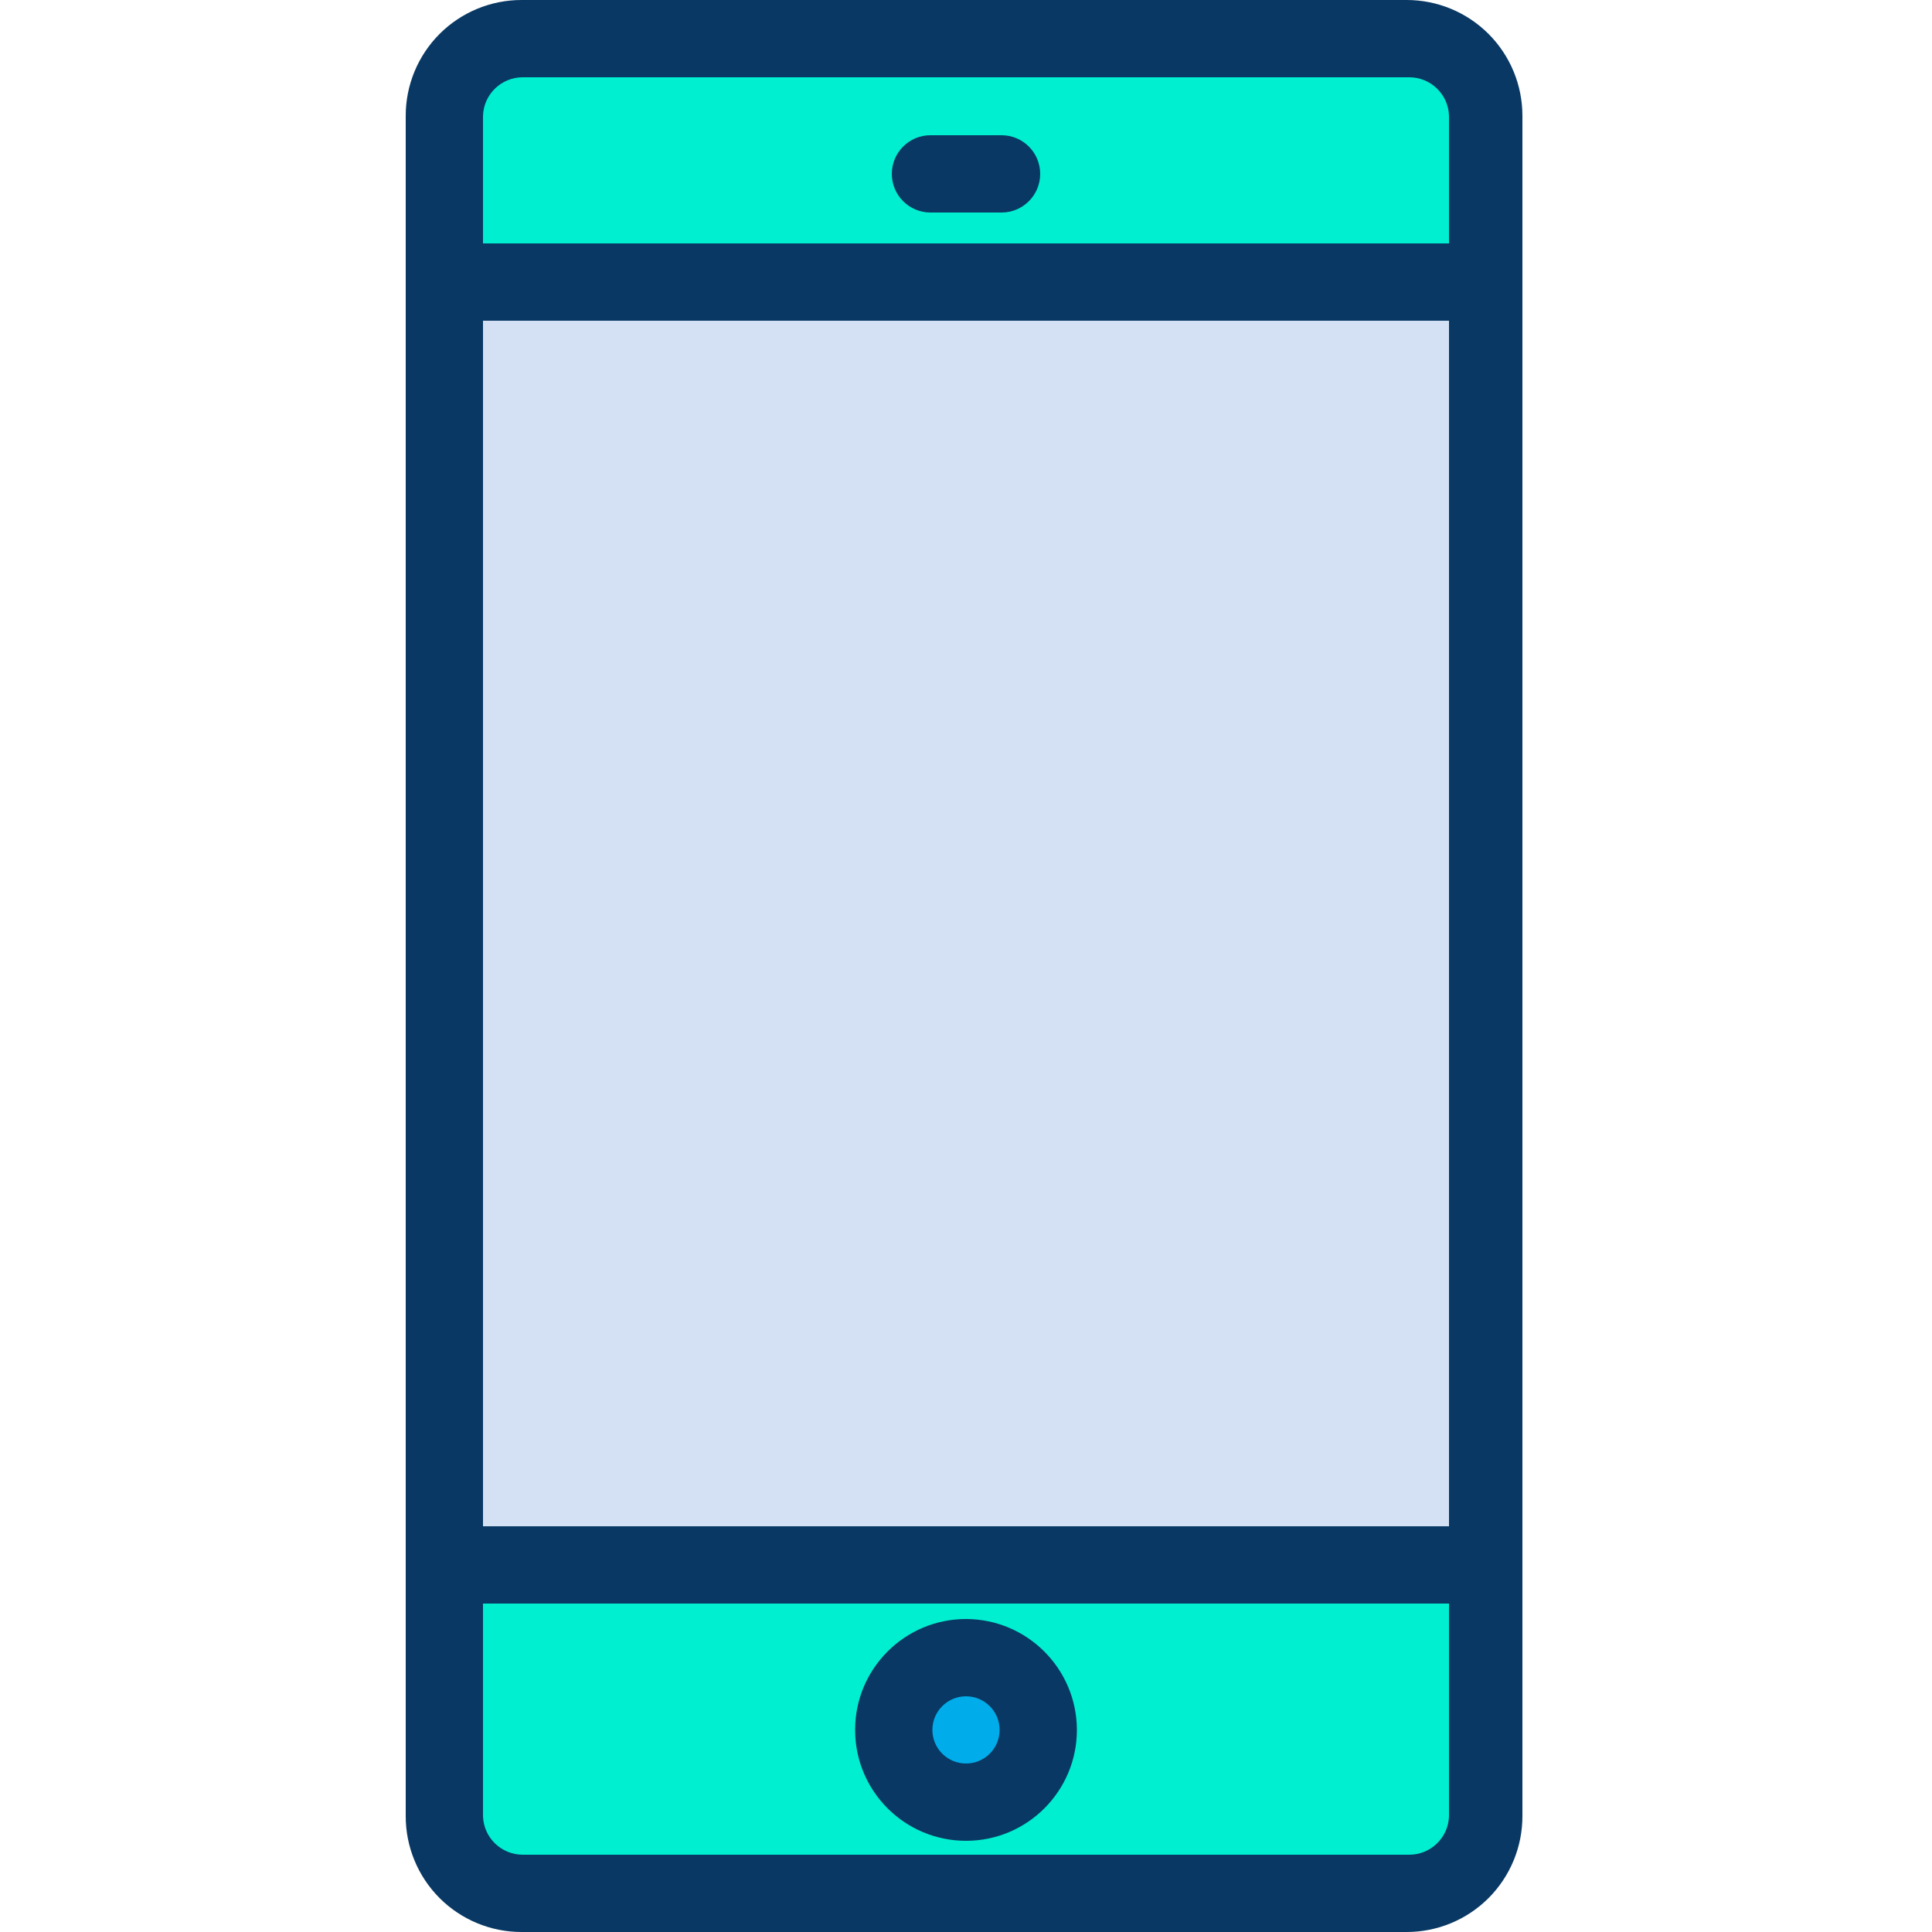
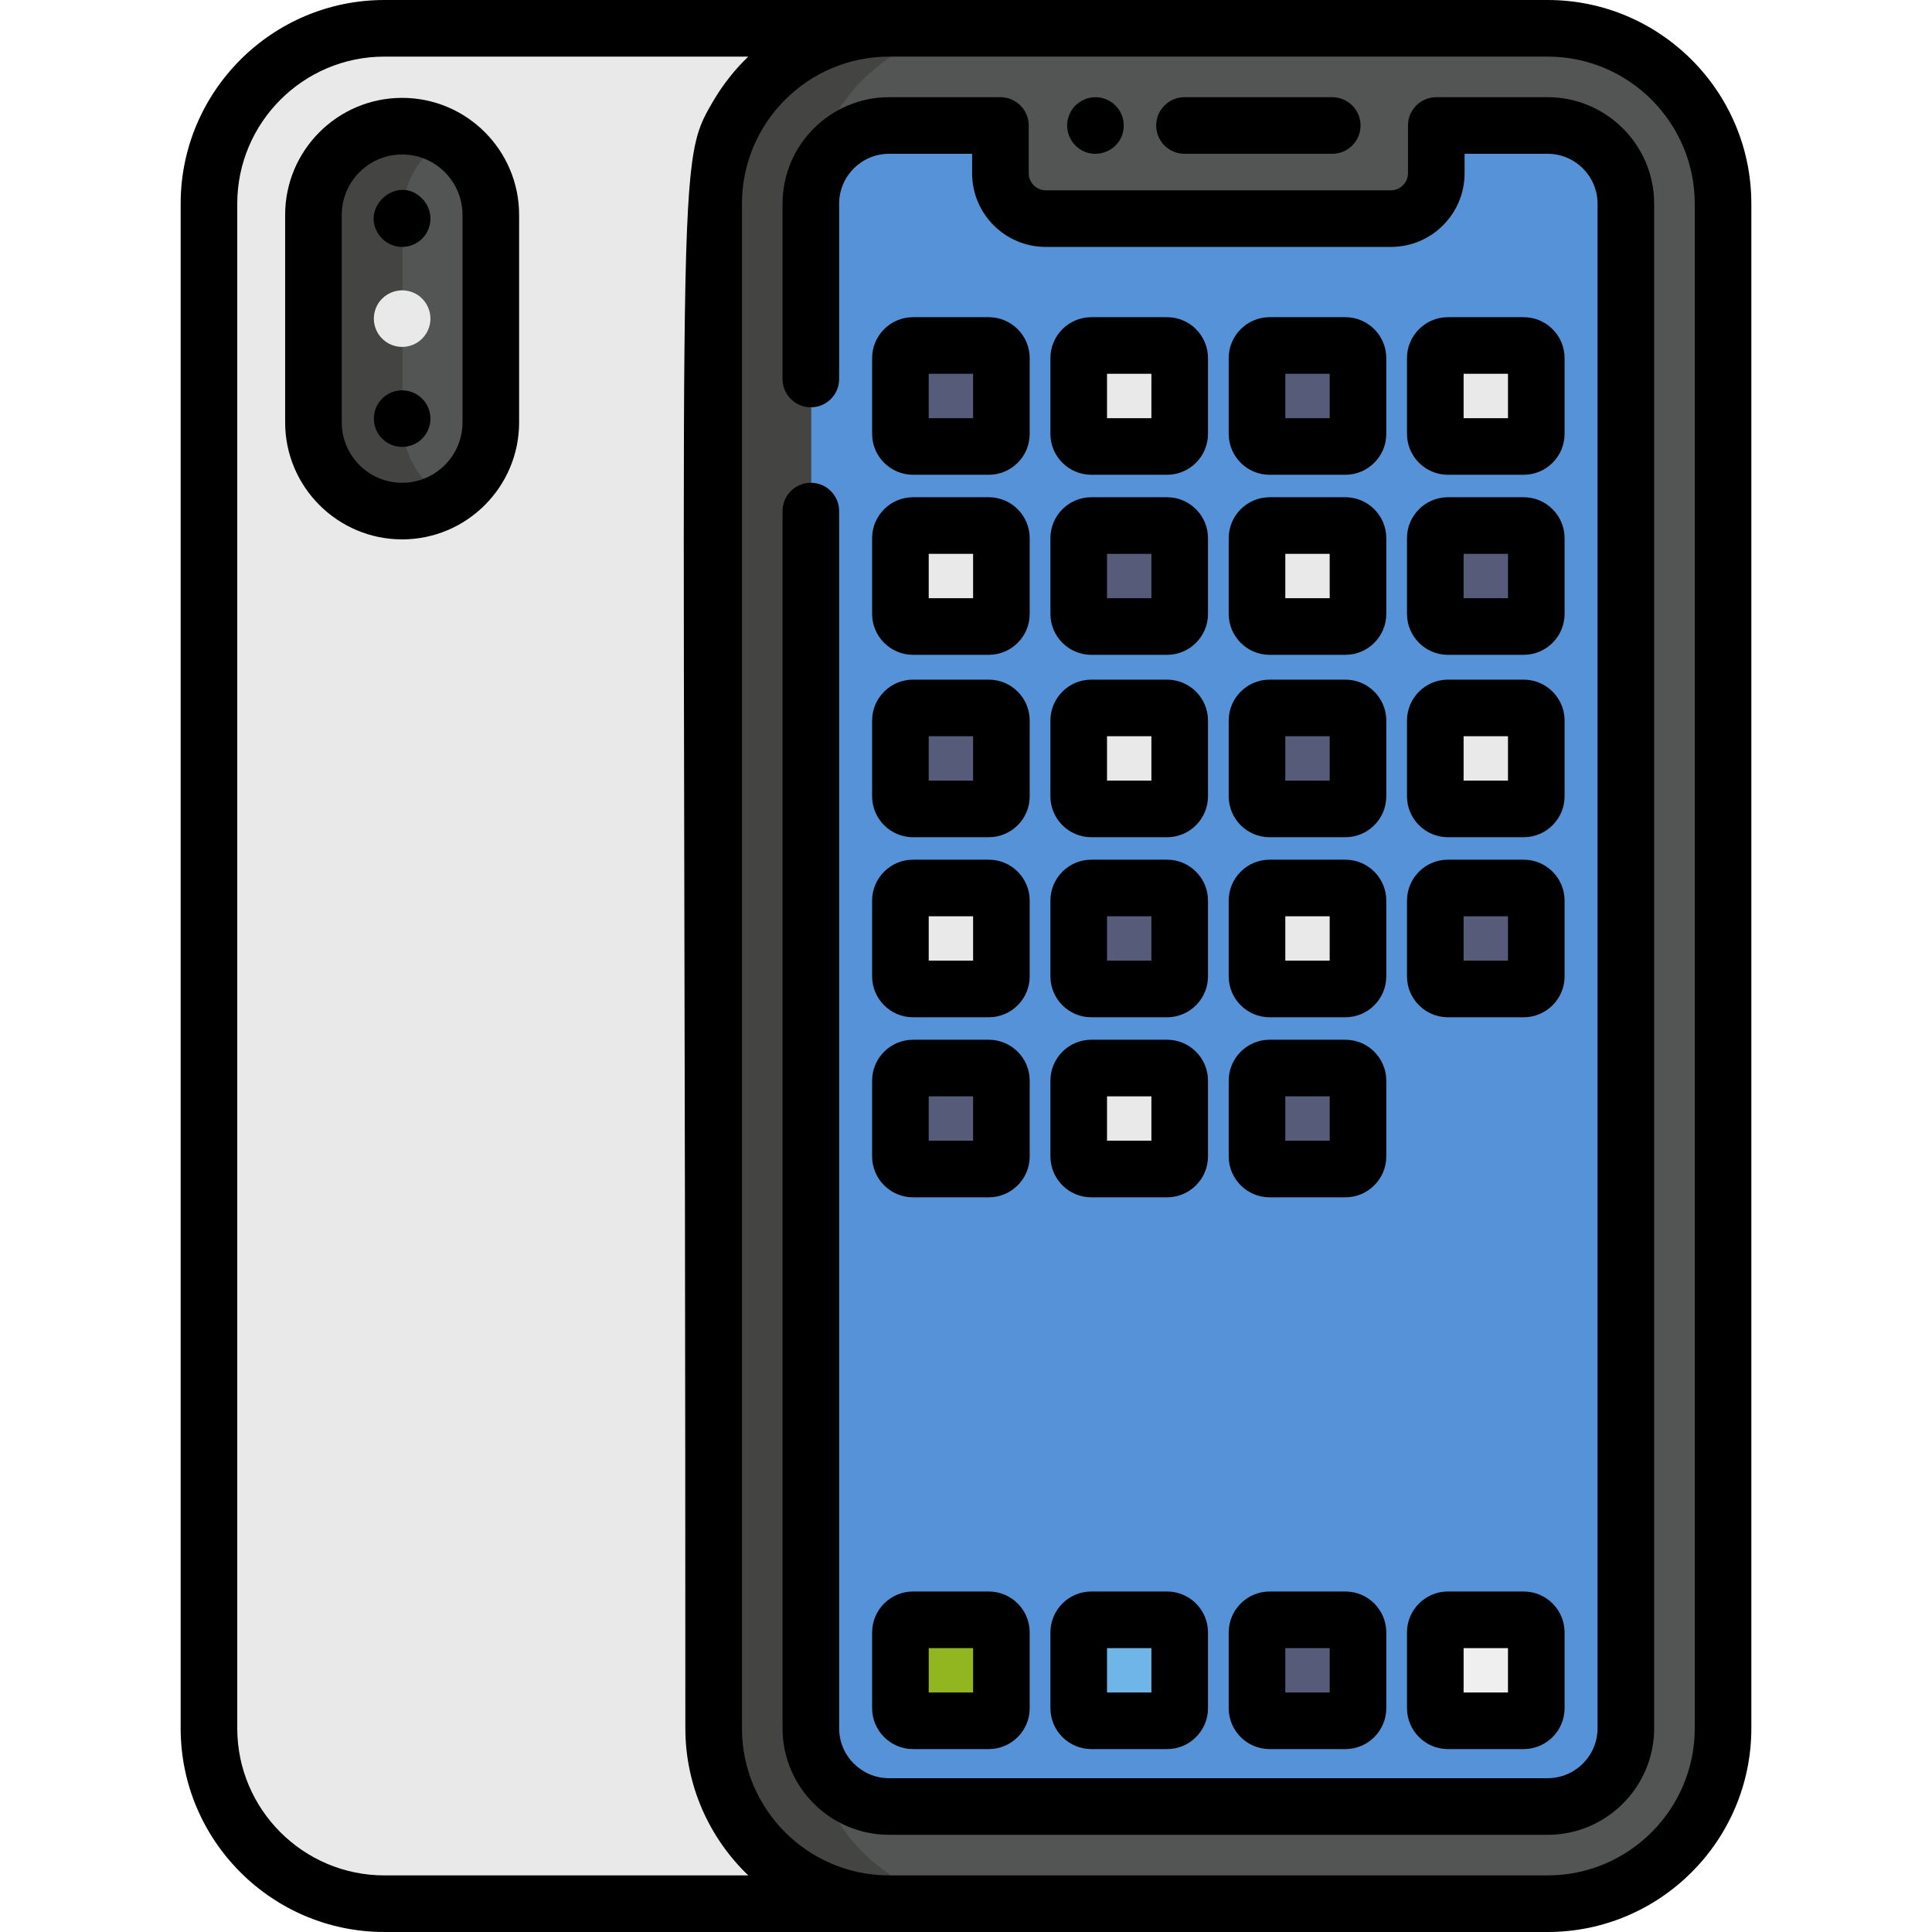
- <svg xmlns="http://www.w3.org/2000/svg" height="500pt" viewBox="-105 0 500 500" width="500pt">
-   <path d="m279.699 404.898v65.102c-.031 11.031-8.969 19.969-20 20h-229.398c-11.031-.031-19.969-8.969-20-20v-65.102zm-116 42.801c0-10.328-8.371-18.699-18.699-18.699s-18.699 8.371-18.699 18.699 8.371 18.699 18.699 18.699c10.32-.02 18.68-8.379 18.699-18.699zm0 0" fill="#00efd1" />
-   <path d="m279.699 73.5v331.398h-269.398v-331.398zm0 0" fill="#d4e1f4" />
-   <path d="m279.699 30v43.398h-269.398v-43.398c.031-11.031 8.969-19.969 20-20h229.398c11.031.031 19.969 8.969 20 20zm0 0" fill="#00efd1" />
-   <path d="m145 429c10.328 0 18.699 8.371 18.699 18.699s-8.371 18.699-18.699 18.699-18.699-8.371-18.699-18.699c.02-10.32 8.379-18.68 18.699-18.699zm0 0" fill="#00acea" />
-   <g fill="#083863">
-     <path d="m289 30c.012-7.961-3.148-15.598-8.773-21.227-5.629-5.625-13.266-8.785-21.227-8.773h-229c-7.961-.012-15.598 3.148-21.227 8.773-5.625 5.629-8.785 13.266-8.773 21.227v440c-.012 7.961 3.148 15.598 8.773 21.227 5.629 5.625 13.266 8.785 21.227 8.773h229c7.961.012 15.598-3.148 21.227-8.773 5.625-5.629 8.785-13.266 8.773-21.227zm-258.699-10h229.398c5.574-.008 10.145 4.426 10.301 10v33h-250v-33c.156-5.574 4.727-10.008 10.301-10zm239.699 63v312h-250v-312zm-10.301 397h-229.398c-5.574.008-10.145-4.426-10.301-10v-55h250v55c-.156 5.574-4.727 10.008-10.301 10zm0 0" />
-     <path d="m135.801 55h18.398c5.523 0 10-4.477 10-10s-4.477-10-10-10h-18.398c-5.523 0-10 4.477-10 10s4.477 10 10 10zm0 0" />
-     <path d="m145 419c-15.852 0-28.699 12.848-28.699 28.699 0 15.852 12.848 28.699 28.699 28.699s28.699-12.848 28.699-28.699c-.035-15.836-12.863-28.664-28.699-28.699zm0 37.398c-4.805 0-8.699-3.895-8.699-8.699 0-4.805 3.895-8.699 8.699-8.699s8.699 3.895 8.699 8.699c-.004 4.805-3.895 8.699-8.699 8.699zm0 0" />
-   </g>
+ <svg xmlns="http://www.w3.org/2000/svg" width="512" height="512" viewBox="0 0 512 512" fill="none">
+   <path d="M101.995 7.5C76.361 7.5 55.507 28.354 55.507 53.988V458.012C55.507 483.646 76.361 504.5 101.995 504.5H235.744V7.5H101.995Z" fill="#E9E9EA" />
+   <path d="M83.2 458.012V53.987C83.2 28.353 104.054 7.499 129.688 7.499H101.995C76.361 7.499 55.507 28.353 55.507 53.987V458.011C55.507 483.645 76.361 504.499 101.995 504.499H129.688C104.054 504.5 83.2 483.645 83.2 458.012Z" fill="#E9E9EA" />
+   <path d="M106.701 33.433C93.775 33.433 83.2 44.009 83.2 56.934V111.937C83.2 124.863 93.776 135.438 106.701 135.438C119.627 135.438 130.202 124.862 130.202 111.937V56.934C130.203 44.01 119.627 33.433 106.701 33.433Z" fill="#535454" />
+   <path d="M106.701 111.939V56.935C106.701 48.283 111.442 40.69 118.452 36.611C102.841 27.526 83.2 38.947 83.2 56.935V111.938C83.2 129.916 102.831 141.354 118.452 132.262C111.444 128.183 106.701 120.589 106.701 111.939Z" fill="#444443" />
+   <path d="M410.269 7.5H235.744C210.11 7.5 189.256 28.354 189.256 53.988V458.012C189.256 483.646 210.11 504.5 235.744 504.5H410.269C435.903 504.5 456.757 483.646 456.757 458.012V53.988C456.756 28.355 435.901 7.5 410.269 7.5Z" fill="#535454" />
+   <path d="M215.008 458.012V53.987C215.008 28.353 235.862 7.499 261.496 7.499H235.744C210.11 7.499 189.256 28.353 189.256 53.987V458.011C189.256 483.645 210.11 504.499 235.744 504.499H261.496C235.862 504.5 215.008 483.645 215.008 458.012Z" fill="#444443" />
+   <path d="M431 458.012C431 469.462 421.718 478.743 410.269 478.743H235.744C224.294 478.743 215.013 469.461 215.013 458.012V53.988C215.013 42.538 224.295 33.257 235.744 33.257H257.494C261.778 33.257 265.251 36.73 265.251 41.014V45.934C265.251 52.534 270.651 57.935 277.252 57.935H368.758C375.358 57.935 380.759 52.535 380.759 45.934V38.819C380.759 35.747 383.249 33.257 386.321 33.257H410.267C421.717 33.257 430.998 42.539 430.998 53.988L431 458.012Z" fill="#5692D8" />
+   <path d="M239.745 458.012V53.988C239.745 43.16 248.05 34.283 258.635 33.35C257.43 33.172 258.712 33.296 235.745 33.257C224.295 33.257 215.014 42.539 215.014 53.988V458.011C215.014 469.461 224.296 478.742 235.745 478.742H260.476C249.027 478.743 239.745 469.461 239.745 458.012Z" fill="#5692D8" />
+   <path d="M263.274 118.318H243.204C241.364 118.318 239.859 116.813 239.859 114.973V94.903C239.859 93.063 241.364 91.558 243.204 91.558H263.274C265.114 91.558 266.619 93.063 266.619 94.903V114.973C266.618 116.813 265.113 118.318 263.274 118.318Z" fill="#575B7A" />
+   <path d="M310.524 118.318H290.454C288.614 118.318 287.109 116.813 287.109 114.973V94.903C287.109 93.063 288.614 91.558 290.454 91.558H310.524C312.364 91.558 313.869 93.063 313.869 94.903V114.973C313.868 116.813 312.363 118.318 310.524 118.318Z" fill="#E9E9EA" />
+   <path d="M357.774 118.318H337.704C335.864 118.318 334.359 116.813 334.359 114.973V94.903C334.359 93.063 335.864 91.558 337.704 91.558H357.774C359.614 91.558 361.119 93.063 361.119 94.903V114.973C361.119 116.813 359.613 118.318 357.774 118.318Z" fill="#575B7A" />
+   <path d="M405.024 118.318H384.954C383.114 118.318 381.609 116.813 381.609 114.973V94.903C381.609 93.063 383.114 91.558 384.954 91.558H405.024C406.864 91.558 408.369 93.063 408.369 94.903V114.973C408.369 116.813 406.863 118.318 405.024 118.318Z" fill="#E9E9EA" />
+   <path d="M263.274 166.034H243.204C241.364 166.034 239.859 164.529 239.859 162.689V142.619C239.859 140.779 241.364 139.274 243.204 139.274H263.274C265.114 139.274 266.619 140.779 266.619 142.619V162.689C266.618 164.529 265.113 166.034 263.274 166.034Z" fill="#E9E9EA" />
+   <path d="M310.524 166.034H290.454C288.614 166.034 287.109 164.529 287.109 162.689V142.619C287.109 140.779 288.614 139.274 290.454 139.274H310.524C312.364 139.274 313.869 140.779 313.869 142.619V162.689C313.868 164.529 312.363 166.034 310.524 166.034Z" fill="#575B7A" />
+   <path d="M357.774 166.034H337.704C335.864 166.034 334.359 164.529 334.359 162.689V142.619C334.359 140.779 335.864 139.274 337.704 139.274H357.774C359.614 139.274 361.119 140.779 361.119 142.619V162.689C361.119 164.529 359.613 166.034 357.774 166.034Z" fill="#E9E9EA" />
+   <path d="M405.024 166.034H384.954C383.114 166.034 381.609 164.529 381.609 162.689V142.619C381.609 140.779 383.114 139.274 384.954 139.274H405.024C406.864 139.274 408.369 140.779 408.369 142.619V162.689C408.369 164.529 406.863 166.034 405.024 166.034Z" fill="#575B7A" />
+   <path d="M263.274 214.37H243.204C241.364 214.37 239.859 212.865 239.859 211.025V190.955C239.859 189.115 241.364 187.61 243.204 187.61H263.274C265.114 187.61 266.619 189.115 266.619 190.955V211.025C266.618 212.865 265.113 214.37 263.274 214.37Z" fill="#575B7A" />
+   <path d="M310.524 214.37H290.454C288.614 214.37 287.109 212.865 287.109 211.025V190.955C287.109 189.115 288.614 187.61 290.454 187.61H310.524C312.364 187.61 313.869 189.115 313.869 190.955V211.025C313.868 212.865 312.363 214.37 310.524 214.37Z" fill="#E9E9EA" />
+   <path d="M357.774 214.37H337.704C335.864 214.37 334.359 212.865 334.359 211.025V190.955C334.359 189.115 335.864 187.61 337.704 187.61H357.774C359.614 187.61 361.119 189.115 361.119 190.955V211.025C361.119 212.865 359.613 214.37 357.774 214.37Z" fill="#575B7A" />
+   <path d="M405.024 214.37H384.954C383.114 214.37 381.609 212.865 381.609 211.025V190.955C381.609 189.115 383.114 187.61 384.954 187.61H405.024C406.864 187.61 408.369 189.115 408.369 190.955V211.025C408.369 212.865 406.863 214.37 405.024 214.37Z" fill="#E9E9EA" />
+   <path d="M263.274 262.086H243.204C241.364 262.086 239.859 260.581 239.859 258.741V238.671C239.859 236.831 241.364 235.326 243.204 235.326H263.274C265.114 235.326 266.619 236.831 266.619 238.671V258.741C266.618 260.581 265.113 262.086 263.274 262.086Z" fill="#E9E9EA" />
+   <path d="M310.524 262.086H290.454C288.614 262.086 287.109 260.581 287.109 258.741V238.671C287.109 236.831 288.614 235.326 290.454 235.326H310.524C312.364 235.326 313.869 236.831 313.869 238.671V258.741C313.868 260.581 312.363 262.086 310.524 262.086Z" fill="#575B7A" />
+   <path d="M357.774 262.086H337.704C335.864 262.086 334.359 260.581 334.359 258.741V238.671C334.359 236.831 335.864 235.326 337.704 235.326H357.774C359.614 235.326 361.119 236.831 361.119 238.671V258.741C361.119 260.581 359.613 262.086 357.774 262.086Z" fill="#E9E9EA" />
+   <path d="M263.274 309.802H243.204C241.364 309.802 239.859 308.297 239.859 306.457V286.387C239.859 284.547 241.364 283.042 243.204 283.042H263.274C265.114 283.042 266.619 284.547 266.619 286.387V306.457C266.618 308.297 265.113 309.802 263.274 309.802Z" fill="#575B7A" />
+   <path d="M310.524 309.802H290.454C288.614 309.802 287.109 308.297 287.109 306.457V286.387C287.109 284.547 288.614 283.042 290.454 283.042H310.524C312.364 283.042 313.869 284.547 313.869 286.387V306.457C313.868 308.297 312.363 309.802 310.524 309.802Z" fill="#E9E9EA" />
+   <path d="M357.774 309.802H337.704C335.864 309.802 334.359 308.297 334.359 306.457V286.387C334.359 284.547 335.864 283.042 337.704 283.042H357.774C359.614 283.042 361.119 284.547 361.119 286.387V306.457C361.119 308.297 359.613 309.802 357.774 309.802Z" fill="#575B7A" />
+   <path d="M405.024 262.086H384.954C383.114 262.086 381.609 260.581 381.609 258.741V238.671C381.609 236.831 383.114 235.326 384.954 235.326H405.024C406.864 235.326 408.369 236.831 408.369 238.671V258.741C408.369 260.581 406.863 262.086 405.024 262.086Z" fill="#575B7A" />
+   <path d="M263.274 457.027H243.204C241.364 457.027 239.859 455.522 239.859 453.682V433.612C239.859 431.772 241.364 430.267 243.204 430.267H263.274C265.114 430.267 266.619 431.772 266.619 433.612V453.682C266.619 455.522 265.113 457.027 263.274 457.027Z" fill="#92B620" />
+   <path d="M310.524 457.027H290.454C288.614 457.027 287.109 455.522 287.109 453.682V433.612C287.109 431.772 288.614 430.267 290.454 430.267H310.524C312.364 430.267 313.869 431.772 313.869 433.612V453.682C313.869 455.522 312.363 457.027 310.524 457.027Z" fill="#70B5E8" />
+   <path d="M357.774 457.027H337.704C335.864 457.027 334.359 455.522 334.359 453.682V433.612C334.359 431.772 335.864 430.267 337.704 430.267H357.774C359.614 430.267 361.119 431.772 361.119 433.612V453.682C361.119 455.522 359.613 457.027 357.774 457.027Z" fill="#575B7A" />
+   <path d="M405.024 457.027H384.954C383.114 457.027 381.609 455.522 381.609 453.682V433.612C381.609 431.772 383.114 430.267 384.954 430.267H405.024C406.864 430.267 408.369 431.772 408.369 433.612V453.682C408.369 455.522 406.863 457.027 405.024 457.027Z" fill="#EFEFEF" />
+   <path d="M353.059 40.757C357.202 40.757 360.559 37.4 360.559 33.257C360.559 29.115 357.202 25.757 353.059 25.757H313.899C309.756 25.757 306.399 29.115 306.399 33.257C306.399 37.4 309.756 40.757 313.899 40.757H353.059Z" fill="black" />
+   <path d="M297.802 33.253C297.802 32.764 297.752 32.274 297.662 31.793C297.561 31.314 297.422 30.844 297.231 30.384C297.042 29.934 296.811 29.493 296.542 29.094C296.271 28.684 295.952 28.293 295.611 27.953C295.261 27.603 294.882 27.293 294.471 27.023C294.061 26.752 293.621 26.513 293.171 26.333C292.721 26.144 292.251 26.003 291.771 25.903C289.332 25.413 286.742 26.214 285.001 27.953C284.65 28.293 284.341 28.684 284.07 29.094C283.8 29.493 283.56 29.934 283.381 30.384C283.191 30.844 283.051 31.314 282.951 31.793C282.85 32.273 282.801 32.764 282.801 33.253C282.801 35.233 283.601 37.163 285.001 38.564C289.731 43.26 297.802 39.945 297.802 33.253Z" fill="black" />
+   <path d="M113.501 55.065C113.085 54.078 112.508 53.254 111.871 52.635C105.509 46.072 95.387 54.765 100.33 62.096C101.554 63.886 103.299 64.942 105.1 65.285C105.59 65.386 106.08 65.435 106.57 65.435C107.06 65.435 107.551 65.385 108.03 65.285C108.51 65.195 108.99 65.045 109.44 64.865C109.89 64.676 110.33 64.445 110.73 64.176C111.14 63.896 111.53 63.585 111.87 63.236C112.22 62.896 112.53 62.506 112.81 62.096C113.08 61.696 113.31 61.255 113.5 60.806C113.68 60.356 113.83 59.875 113.92 59.406C114.02 58.916 114.07 58.427 114.07 57.936C114.07 57.445 114.02 56.956 113.92 56.466C113.831 55.994 113.681 55.515 113.501 55.065Z" fill="black" />
+   <path d="M110.731 78.196C110.331 77.926 109.891 77.696 109.441 77.506C108.981 77.326 108.511 77.177 108.031 77.086C105.601 76.586 103.011 77.387 101.271 79.137C99.871 80.527 99.071 82.467 99.071 84.437C99.071 86.407 99.871 88.347 101.271 89.737C102.661 91.137 104.591 91.937 106.571 91.937C107.061 91.937 107.552 91.887 108.031 91.787C108.511 91.697 108.981 91.547 109.441 91.367C109.891 91.178 110.331 90.947 110.731 90.678C111.141 90.398 111.531 90.087 111.871 89.738C113.271 88.348 114.071 86.408 114.071 84.438C114.071 82.468 113.271 80.528 111.871 79.138C111.531 78.786 111.141 78.477 110.731 78.196Z" fill="#E9E9EA" />
+   <path d="M113.491 108.069C113.311 107.619 113.071 107.179 112.801 106.779C112.531 106.369 112.221 105.979 111.871 105.639C110.131 103.889 107.541 103.088 105.101 103.588C104.631 103.679 104.151 103.828 103.701 104.008C103.251 104.198 102.811 104.429 102.411 104.698C101.991 104.978 101.611 105.288 101.271 105.638C100.921 105.978 100.611 106.367 100.331 106.778C100.061 107.178 99.831 107.618 99.641 108.068C99.461 108.518 99.311 108.998 99.221 109.468C99.121 109.957 99.071 110.447 99.071 110.938C99.071 112.908 99.871 114.848 101.271 116.238C102.661 117.638 104.591 118.438 106.571 118.438C108.541 118.438 110.481 117.638 111.871 116.238C113.271 114.848 114.071 112.918 114.071 110.938C114.071 110.448 114.021 109.958 113.921 109.468C113.831 108.998 113.681 108.519 113.491 108.069Z" fill="black" />
+   <path d="M106.569 25.934C89.475 25.934 75.567 39.841 75.567 56.936V111.939C75.567 129.034 89.475 142.941 106.569 142.941C123.663 142.941 137.571 129.034 137.571 111.939V56.935C137.571 39.84 123.665 25.934 106.569 25.934ZM122.57 111.939C122.57 120.762 115.392 127.94 106.569 127.94C97.746 127.94 90.568 120.762 90.568 111.939V56.935C90.568 48.112 97.746 40.934 106.569 40.934C115.392 40.934 122.57 48.112 122.57 56.935V111.939Z" fill="black" />
+   <path d="M456.624 435.5C460.767 435.5 464.124 447.143 464.124 443L464.125 53.987C464.125 24.219 439.906 0 410.137 0H235.612H101.863C72.094 0 47.875 24.219 47.875 53.987V458.011C47.875 487.78 72.094 511.998 101.863 511.998L156.5 511.999C160.642 511.999 143 509.643 143 505.5C143 501.357 162.142 496.999 158 496.999L101.863 496.998C80.366 496.998 62.876 479.509 62.876 458.012V53.987C62.876 32.49 80.366 15.001 101.863 15.001H198.303C194.861 18.296 191.588 22.364 188.958 26.873C178.528 44.753 181.651 39.977 181.625 458.013C181.625 473.263 188.028 487.163 198.303 496.999H147.572C143.43 496.999 140.072 500.356 140.072 504.499C140.072 508.642 143.43 511.999 147.572 511.999C155.307 511.999 392.657 511.999 410.137 511.999C439.906 511.999 464.124 487.78 464.124 458.012V437.886C464.124 433.743 460.767 430.386 456.624 430.386C452.481 430.386 449.124 433.743 449.124 437.886V458.012C449.124 479.509 431.635 496.998 410.138 496.998H235.612C214.115 496.998 196.626 479.509 196.626 458.012V53.988C196.626 32.491 214.115 15.002 235.612 15.002H410.137C431.634 15.002 449.123 32.491 449.123 53.988L449.124 443C449.125 447.143 452.48 435.5 456.624 435.5Z" fill="black" />
+   <path d="M214.881 127.94C210.739 127.94 207.381 131.297 207.381 135.44V458.013C207.381 473.579 220.046 486.244 235.613 486.244H410.138C425.704 486.244 438.369 473.579 438.369 458.013V53.988C438.369 38.422 425.704 25.757 410.138 25.757H380.629C376.486 25.757 373.129 29.115 373.129 33.257V45.935C373.129 48.375 371.068 50.435 368.629 50.435H277.123C274.684 50.435 272.623 48.375 272.623 45.935V33.257C272.623 29.115 269.266 25.757 265.123 25.757H235.614C220.047 25.757 207.382 38.422 207.382 53.988V100.438C207.382 104.581 210.74 107.938 214.882 107.938C219.024 107.938 222.382 104.581 222.382 100.438V53.988C222.382 46.693 228.317 40.758 235.613 40.758H257.621V45.935C257.621 56.688 266.37 65.436 277.122 65.436H368.628C379.381 65.436 388.129 56.687 388.129 45.935V40.758H410.137C417.432 40.758 423.367 46.693 423.367 53.988V458.012C423.367 465.307 417.433 471.242 410.137 471.242H235.612C228.317 471.242 222.381 465.307 222.381 458.012V135.44C222.381 131.297 219.023 127.94 214.881 127.94Z" fill="black" />
+   <path d="M231.119 452.681C231.119 458.66 235.984 463.527 241.965 463.527H262.036C268.015 463.527 272.882 458.662 272.882 452.681V432.611C272.882 426.632 268.017 421.765 262.036 421.765H241.965C235.985 421.765 231.119 426.63 231.119 432.611V452.681ZM246.12 436.766H257.88V448.526H246.12V436.766Z" fill="black" />
+   <path d="M278.37 452.681C278.37 458.66 283.235 463.527 289.216 463.527H309.285C315.265 463.527 320.132 458.662 320.132 452.681V432.611C320.132 426.632 315.267 421.765 309.285 421.765H289.216C283.237 421.765 278.37 426.63 278.37 432.611V452.681ZM293.371 436.766H305.131V448.526H293.371V436.766Z" fill="black" />
+   <path d="M325.619 452.681C325.619 458.66 330.484 463.527 336.466 463.527H356.535C362.515 463.527 367.382 458.662 367.382 452.681V432.611C367.382 426.632 362.517 421.765 356.535 421.765H336.466C330.485 421.765 325.619 426.63 325.619 432.611V452.681ZM340.62 436.766H352.381V448.526H340.62V436.766Z" fill="black" />
+   <path d="M372.869 452.681C372.869 458.66 377.734 463.527 383.716 463.527H403.785C409.765 463.527 414.632 458.662 414.632 452.681V432.611C414.632 426.632 409.767 421.765 403.785 421.765H383.716C377.736 421.765 372.869 426.63 372.869 432.611V452.681ZM387.87 436.766H399.631V448.526H387.87V436.766Z" fill="black" />
+   <path d="M241.965 125.82H262.036C268.015 125.82 272.882 120.955 272.882 114.973V94.902C272.882 88.923 268.017 84.056 262.036 84.056H241.965C235.985 84.056 231.119 88.921 231.119 94.902V114.972C231.119 120.953 235.984 125.82 241.965 125.82ZM246.12 99.058H257.88V110.819H246.12V99.058Z" fill="black" />
+   <path d="M289.215 125.82H309.284C315.264 125.82 320.131 120.955 320.131 114.973V94.902C320.131 88.923 315.266 84.056 309.284 84.056H289.215C283.236 84.056 278.369 88.921 278.369 94.902V114.972C278.37 120.953 283.235 125.82 289.215 125.82ZM293.371 99.058H305.131V110.819H293.371V99.058Z" fill="black" />
+   <path d="M336.464 125.82H356.533C362.513 125.82 367.38 120.955 367.38 114.973V94.902C367.38 88.923 362.515 84.056 356.533 84.056H336.464C330.483 84.056 325.617 88.921 325.617 94.902V114.972C325.619 120.953 330.484 125.82 336.464 125.82ZM340.62 99.058H352.381V110.819H340.62V99.058Z" fill="black" />
+   <path d="M383.714 125.82H403.783C409.763 125.82 414.63 120.955 414.63 114.973V94.902C414.63 88.923 409.765 84.056 403.783 84.056H383.714C377.734 84.056 372.867 88.921 372.867 94.902V114.972C372.869 120.953 377.734 125.82 383.714 125.82ZM387.87 99.058H399.631V110.819H387.87V99.058Z" fill="black" />
+   <path d="M231.119 162.689C231.119 168.669 235.984 173.535 241.965 173.535H262.036C268.015 173.535 272.882 168.67 272.882 162.689V142.619C272.882 136.64 268.017 131.773 262.036 131.773H241.965C235.985 131.773 231.119 136.638 231.119 142.619V162.689ZM246.12 146.774H257.88V158.534H246.12V146.774Z" fill="black" />
+   <path d="M278.37 162.689C278.37 168.669 283.235 173.535 289.216 173.535H309.285C315.265 173.535 320.132 168.67 320.132 162.689V142.619C320.132 136.64 315.267 131.773 309.285 131.773H289.216C283.237 131.773 278.37 136.638 278.37 142.619V162.689ZM293.371 146.774H305.131V158.534H293.371V146.774Z" fill="black" />
+   <path d="M325.619 162.689C325.619 168.669 330.484 173.535 336.466 173.535H356.535C362.515 173.535 367.382 168.67 367.382 162.689V142.619C367.382 136.64 362.517 131.773 356.535 131.773H336.466C330.485 131.773 325.619 136.638 325.619 142.619V162.689ZM340.62 146.774H352.381V158.534H340.62V146.774Z" fill="black" />
+   <path d="M372.869 162.689C372.869 168.669 377.734 173.535 383.716 173.535H403.785C409.765 173.535 414.632 168.67 414.632 162.689V142.619C414.632 136.64 409.767 131.773 403.785 131.773H383.716C377.736 131.773 372.869 136.638 372.869 142.619V162.689ZM387.87 146.774H399.631V158.534H387.87V146.774Z" fill="black" />
+   <path d="M231.119 211.026C231.119 217.005 235.984 221.872 241.965 221.872H262.036C268.015 221.872 272.882 217.007 272.882 211.026V190.956C272.882 184.977 268.017 180.11 262.036 180.11H241.965C235.985 180.11 231.119 184.975 231.119 190.956V211.026ZM246.12 195.111H257.88V206.871H246.12V195.111Z" fill="black" />
+   <path d="M278.37 211.026C278.37 217.005 283.235 221.872 289.216 221.872H309.285C315.265 221.872 320.132 217.007 320.132 211.026V190.956C320.132 184.977 315.267 180.11 309.285 180.11H289.216C283.237 180.11 278.37 184.975 278.37 190.956V211.026ZM293.371 195.111H305.131V206.871H293.371V195.111Z" fill="black" />
+   <path d="M325.619 211.026C325.619 217.005 330.484 221.872 336.466 221.872H356.535C362.515 221.872 367.382 217.007 367.382 211.026V190.956C367.382 184.977 362.517 180.11 356.535 180.11H336.466C330.485 180.11 325.619 184.975 325.619 190.956V211.026ZM340.62 195.111H352.381V206.871H340.62V195.111Z" fill="black" />
+   <path d="M372.869 211.026C372.869 217.005 377.734 221.872 383.716 221.872H403.785C409.765 221.872 414.632 217.007 414.632 211.026V190.956C414.632 184.977 409.767 180.11 403.785 180.11H383.716C377.736 180.11 372.869 184.975 372.869 190.956V211.026ZM387.87 195.111H399.631V206.871H387.87V195.111Z" fill="black" />
+   <path d="M231.119 258.741C231.119 264.72 235.984 269.587 241.965 269.587H262.036C268.015 269.587 272.882 264.722 272.882 258.741V238.671C272.882 232.691 268.017 227.825 262.036 227.825H241.965C235.985 227.825 231.119 232.69 231.119 238.671V258.741ZM246.12 242.826H257.88V254.586H246.12V242.826Z" fill="black" />
+   <path d="M278.37 258.741C278.37 264.72 283.235 269.587 289.216 269.587H309.285C315.265 269.587 320.132 264.722 320.132 258.741V238.671C320.132 232.691 315.267 227.825 309.285 227.825H289.216C283.237 227.825 278.37 232.69 278.37 238.671V258.741ZM293.371 242.826H305.131V254.586H293.371V242.826Z" fill="black" />
+   <path d="M325.619 258.741C325.619 264.72 330.484 269.587 336.466 269.587H356.535C362.515 269.587 367.382 264.722 367.382 258.741V238.671C367.382 232.691 362.517 227.825 356.535 227.825H336.466C330.485 227.825 325.619 232.69 325.619 238.671V258.741ZM340.62 242.826H352.381V254.586H340.62V242.826Z" fill="black" />
+   <path d="M231.119 306.457C231.119 312.437 235.984 317.303 241.965 317.303H262.036C268.015 317.303 272.882 312.438 272.882 306.457V286.387C272.882 280.407 268.017 275.541 262.036 275.541H241.965C235.985 275.541 231.119 280.406 231.119 286.387V306.457ZM246.12 290.542H257.88V302.302H246.12V290.542Z" fill="black" />
+   <path d="M278.37 306.457C278.37 312.437 283.235 317.303 289.216 317.303H309.285C315.265 317.303 320.132 312.438 320.132 306.457V286.387C320.132 280.407 315.267 275.541 309.285 275.541H289.216C283.237 275.541 278.37 280.406 278.37 286.387V306.457ZM293.371 290.542H305.131V302.302H293.371V290.542Z" fill="black" />
+   <path d="M325.619 306.457C325.619 312.437 330.484 317.303 336.466 317.303H356.535C362.515 317.303 367.382 312.438 367.382 306.457V286.387C367.382 280.407 362.517 275.541 356.535 275.541H336.466C330.485 275.541 325.619 280.406 325.619 286.387V306.457ZM340.62 290.542H352.381V302.302H340.62V290.542Z" fill="black" />
+   <path d="M372.869 258.741C372.869 264.72 377.734 269.587 383.716 269.587H403.785C409.765 269.587 414.632 264.722 414.632 258.741V238.671C414.632 232.691 409.767 227.825 403.785 227.825H383.716C377.736 227.825 372.869 232.69 372.869 238.671V258.741ZM387.87 242.826H399.631V254.586H387.87V242.826Z" fill="black" />
</svg>
